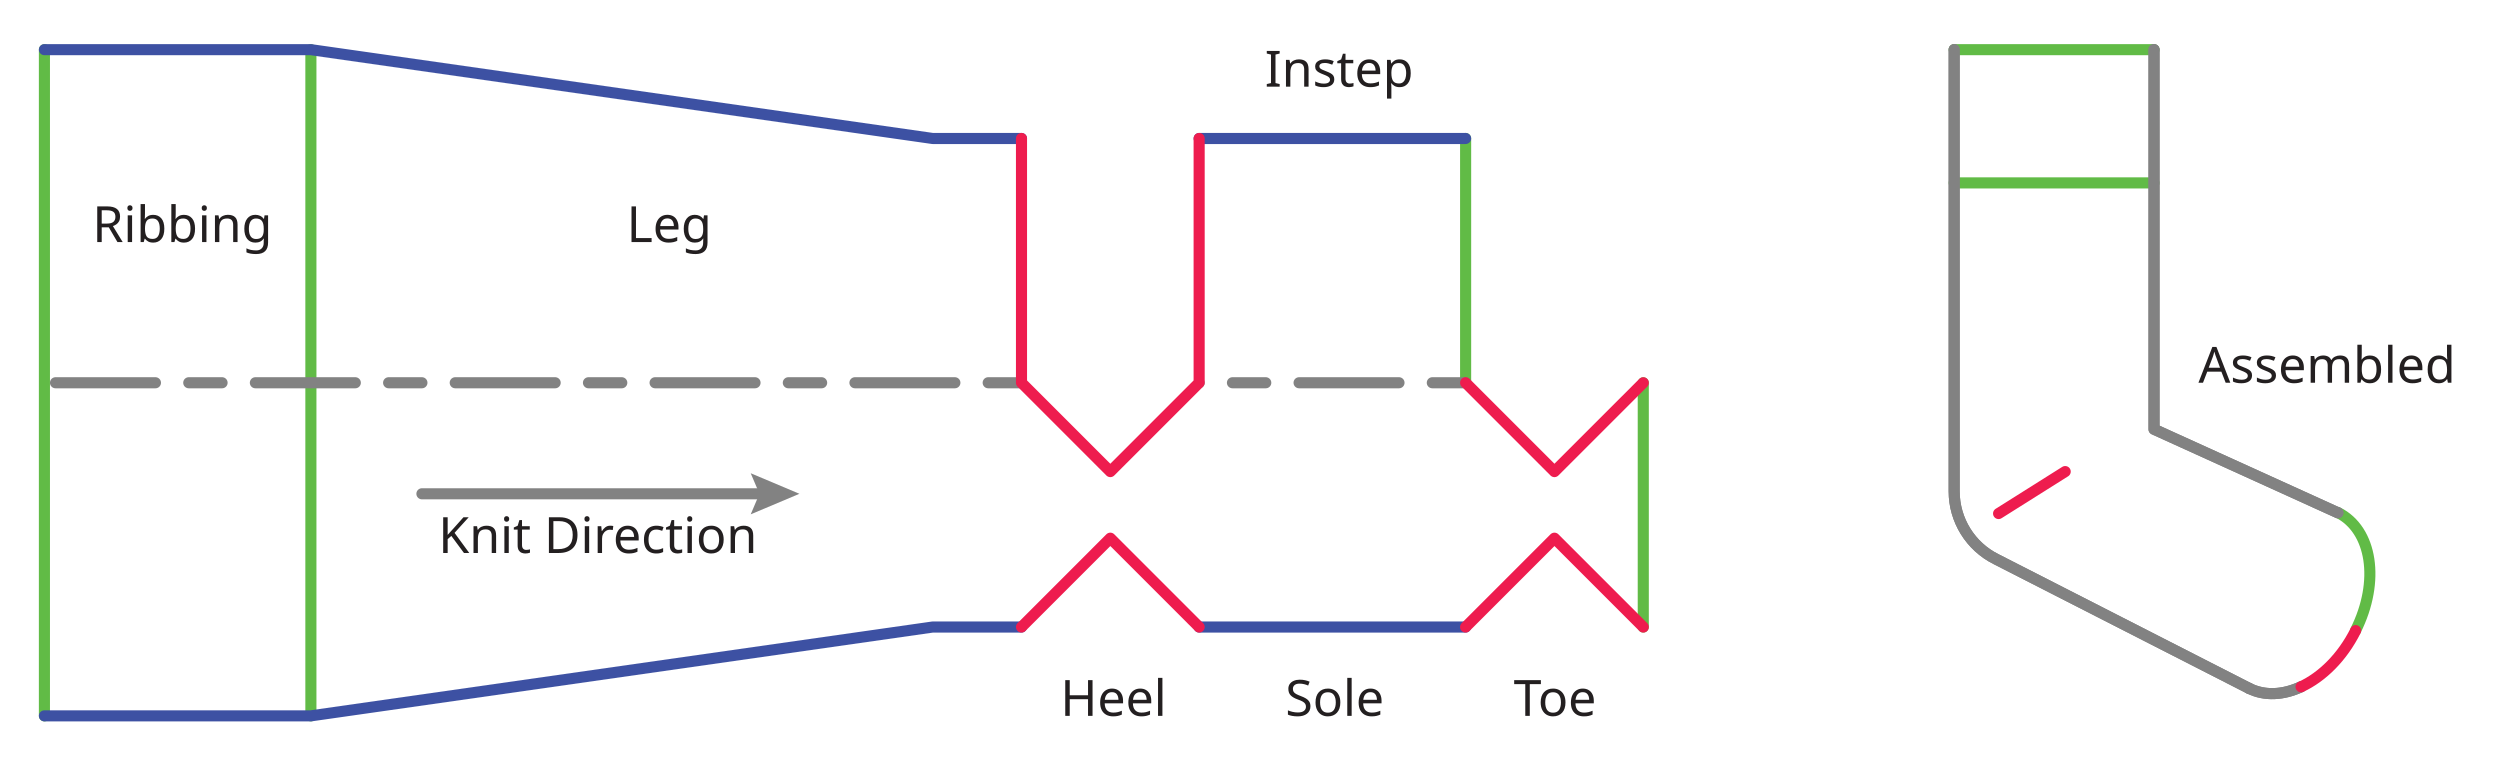
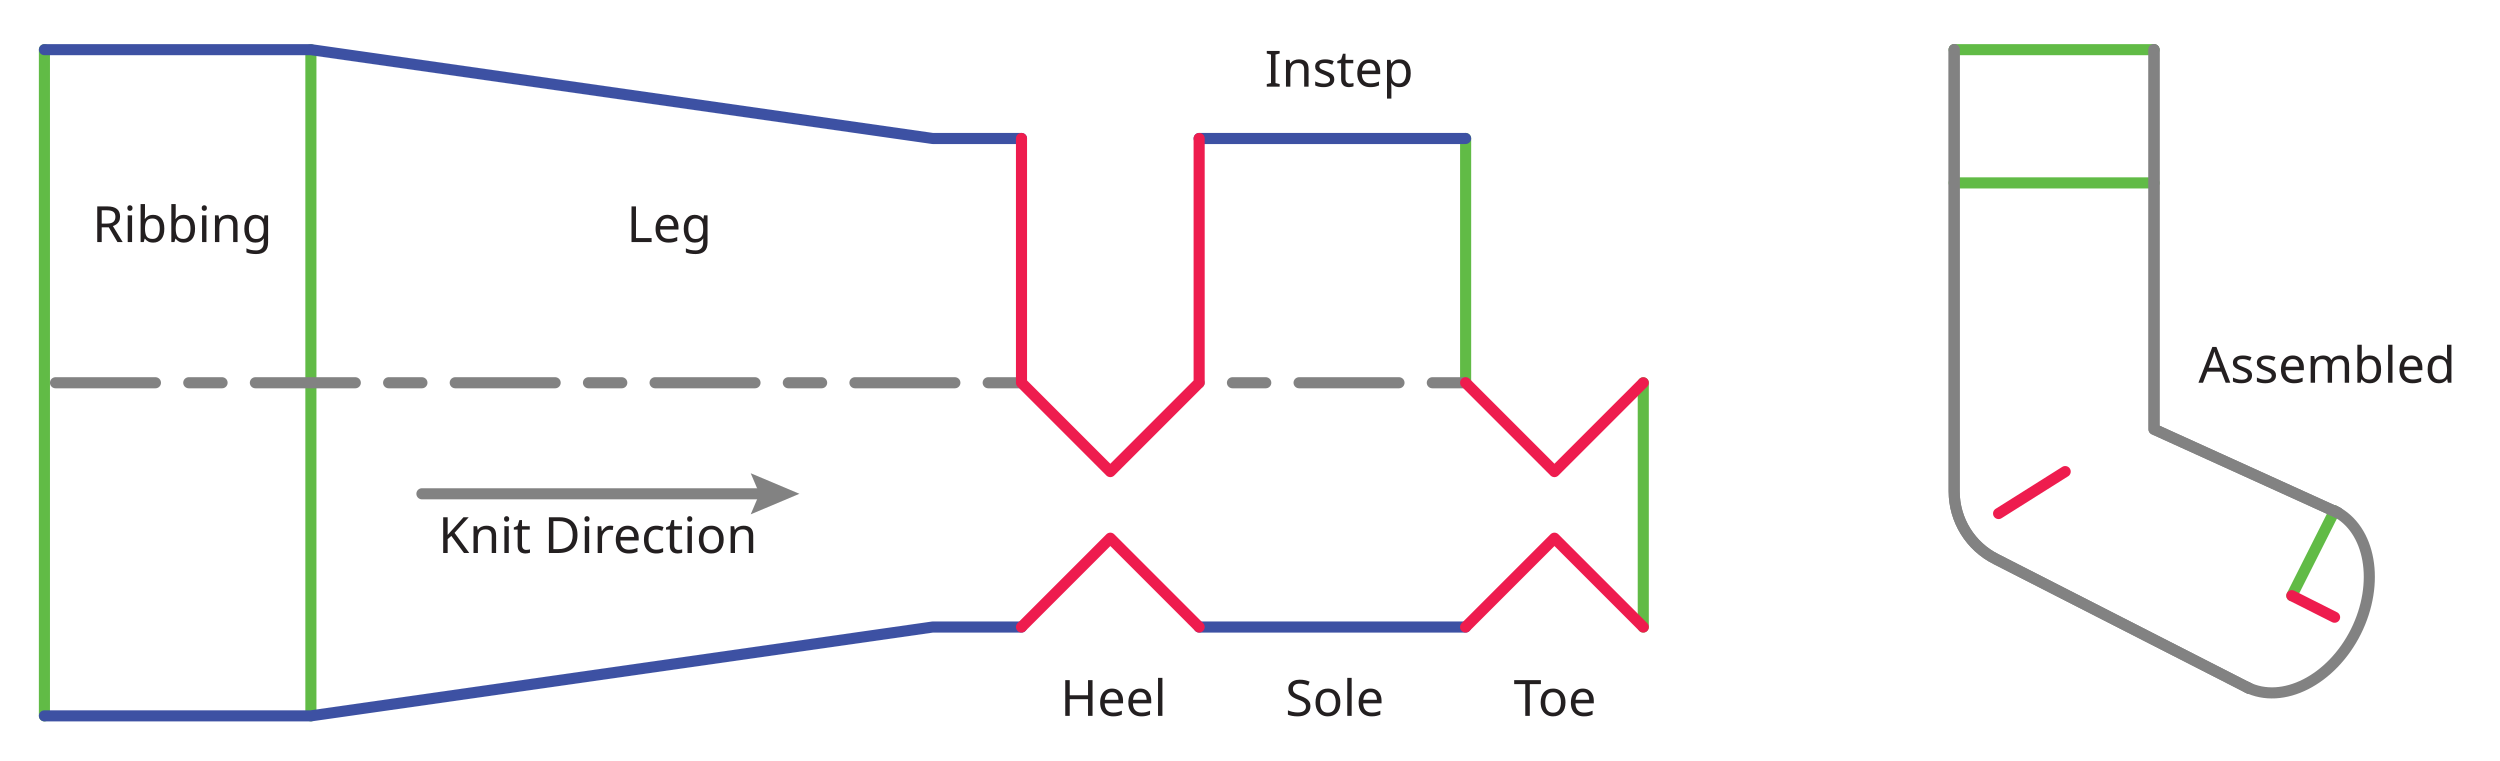
<svg xmlns="http://www.w3.org/2000/svg" id="Layer_1" width="900.641" height="273.89" version="1.1" viewBox="0 0 900.641 273.89">
  <g id="Layer_4">
    <g>
      <line x1="592" y1="225.89" x2="592" y2="137.901" style="fill: none; stroke: #61bb46; stroke-linecap: round; stroke-linejoin: round; stroke-width: 4px;" />
      <line x1="16" y1="17.89" x2="16" y2="257.89" style="fill: none; stroke: #61bb46; stroke-linecap: round; stroke-linejoin: round; stroke-width: 4px;" />
      <line x1="112" y1="17.89" x2="112" y2="257.89" style="fill: none; stroke: #61bb46; stroke-linecap: round; stroke-linejoin: round; stroke-width: 4px;" />
      <line x1="528" y1="137.89" x2="528" y2="49.89" style="fill: none; stroke: #61bb46; stroke-linecap: round; stroke-linejoin: round; stroke-width: 4px;" />
      <line x1="776" y1="65.89" x2="704" y2="65.89" style="fill: none; stroke: #61bb46; stroke-linecap: round; stroke-linejoin: round; stroke-width: 4px;" />
      <line x1="776" y1="17.89" x2="704" y2="17.89" style="fill: none; stroke: #61bb46; stroke-linecap: round; stroke-linejoin: round; stroke-width: 4px;" />
    </g>
-     <path d="M842.235,184.64c12.371,6.186,15.237,24.777,6.4,42.45" style="fill: none; stroke: #61bb46; stroke-linecap: round; stroke-linejoin: round; stroke-width: 4px;" />
+     <line x1="841.05" y1="184.047" x2="825.647" y2="214.596" style="fill: none; stroke: #61bb46; stroke-linecap: round; stroke-linejoin: round; stroke-width: 4px;" />
  </g>
  <g id="Layer_11" data-name="Layer_1">
    <line x1="368" y1="137.89" x2="16" y2="137.89" style="fill: none; stroke: #828282; stroke-dasharray: 12 12 36 12; stroke-linecap: round; stroke-linejoin: round; stroke-width: 4px;" />
    <line x1="528" y1="137.89" x2="432" y2="137.89" style="fill: none; stroke: #828282; stroke-dasharray: 12 12 36 12; stroke-linecap: round; stroke-linejoin: round; stroke-width: 4px;" />
    <g>
      <line x1="152" y1="177.89" x2="276.061" y2="177.89" style="fill: none; stroke: #828282; stroke-linecap: round; stroke-linejoin: round; stroke-width: 4px;" />
      <polygon points="270.443 185.296 273.59 177.89 270.443 170.484 288 177.89 270.443 185.296" style="fill: #828282;" />
    </g>
  </g>
  <g id="Layer_6">
    <g>
      <polyline points="776 17.89 776 154.64 842.235 184.727" style="fill: none; stroke: #828282; stroke-linecap: round; stroke-linejoin: round; stroke-width: 4px;" />
      <path d="M704,17.89v159.116c0,10.348,5.846,19.808,15.102,24.435l91.133,46.536" style="fill: none; stroke: #828282; stroke-linecap: round; stroke-linejoin: round; stroke-width: 4px;" />
-       <path d="M828.967,247.425c-6.412,2.969-13.075,3.38-18.731.552" style="fill: none; stroke: #828282; stroke-linecap: round; stroke-linejoin: round; stroke-width: 4px;" />
    </g>
    <g>
-       <polyline points="776 17.89 776 154.64 842.235 184.727" style="fill: none; stroke: #828282; stroke-linecap: round; stroke-linejoin: round; stroke-width: 4px;" />
-       <path d="M704,17.89v159.116c0,10.348,5.846,19.808,15.102,24.435l91.133,46.536" style="fill: none; stroke: #828282; stroke-linecap: round; stroke-linejoin: round; stroke-width: 4px;" />
-       <path d="M828.967,247.425c-6.412,2.969-13.075,3.38-18.731.552" style="fill: none; stroke: #828282; stroke-linecap: round; stroke-linejoin: round; stroke-width: 4px;" />
+       <g>
+         <polyline points="776 17.89 776 154.64 842.235 184.727" style="fill: none; stroke: #828282; stroke-linecap: round; stroke-linejoin: round; stroke-width: 4px;" />
+         <path d="M704,17.89v159.116c0,10.348,5.846,19.808,15.102,24.435l91.133,46.536" style="fill: none; stroke: #828282; stroke-linecap: round; stroke-linejoin: round; stroke-width: 4px;" />
+       </g>
+       <path d="M809.328,247.506c13.002,6.5,30.659-2.467,39.437-20.028l-.067.134c8.778-17.561,5.354-37.065-7.648-43.565" style="fill: none; stroke: #828282; stroke-linecap: round; stroke-linejoin: round; stroke-width: 4px;" />
    </g>
  </g>
  <g id="Layer_5">
    <g style="isolation: isolate;">
      <text transform="translate(545.3047 257.89)" style="fill: #231f20; font-family: SegoeUI, 'Segoe UI'; font-size: 18px; isolation: isolate;">
        <tspan x="0" y="0">Toe</tspan>
      </text>
    </g>
    <g style="isolation: isolate;">
      <text transform="translate(382.0176 257.8897)" style="fill: #231f20; font-family: SegoeUI, 'Segoe UI'; font-size: 18px; isolation: isolate;">
        <tspan x="0" y="0">Heel</tspan>
      </text>
    </g>
    <g style="isolation: isolate;">
      <text transform="translate(455.6455 31.21417)" style="fill: #231f20; font-family: SegoeUI, 'Segoe UI'; font-size: 18px; isolation: isolate;">
        <tspan x="0" y="0">Instep</tspan>
      </text>
    </g>
    <g style="isolation: isolate;">
      <text transform="translate(225.7573 87.21405)" style="fill: #231f20; font-family: SegoeUI, 'Segoe UI'; font-size: 18px; isolation: isolate;">
        <tspan x="0" y="0">Leg</tspan>
      </text>
    </g>
    <g style="isolation: isolate;">
      <text transform="translate(157.912 199.2139)" style="fill: #231f20; font-family: SegoeUI, 'Segoe UI'; font-size: 18px; isolation: isolate;">
        <tspan x="0" y="0">Knit Direction</tspan>
      </text>
    </g>
    <g style="isolation: isolate;">
      <text transform="translate(33.28215 87.21405)" style="fill: #231f20; font-family: SegoeUI, 'Segoe UI'; font-size: 18px; isolation: isolate;">
        <tspan x="0" y="0">Ribbing</tspan>
      </text>
    </g>
    <g style="isolation: isolate;">
      <text transform="translate(792 137.8899)" style="fill: #231f20; font-family: SegoeUI, 'Segoe UI'; font-size: 18px; isolation: isolate;">
        <tspan x="0" y="0">Assembled</tspan>
      </text>
    </g>
    <g style="isolation: isolate;">
      <text transform="translate(463.0591 257.8897)" style="fill: #231f20; font-family: SegoeUI, 'Segoe UI'; font-size: 18px; isolation: isolate;">
        <tspan x="0" y="0">Sole</tspan>
      </text>
    </g>
  </g>
  <g id="Layer_3">
    <g>
      <polyline points="368 49.89 336 49.89 112 17.89 16 17.89" style="fill: none; stroke: #3d51a3; stroke-linecap: round; stroke-linejoin: round; stroke-width: 4px;" />
      <line x1="528" y1="49.89" x2="432" y2="49.89" style="fill: none; stroke: #3d51a3; stroke-linecap: round; stroke-linejoin: round; stroke-width: 4px;" />
      <line x1="432" y1="225.89" x2="528" y2="225.89" style="fill: none; stroke: #3d51a3; stroke-linecap: round; stroke-linejoin: round; stroke-width: 4px;" />
      <polyline points="16 257.89 112 257.89 336 225.89 368 225.89" style="fill: none; stroke: #3d51a3; stroke-linecap: round; stroke-linejoin: round; stroke-width: 4px;" />
    </g>
  </g>
  <g id="Layer_2">
    <g>
      <polyline points="432 49.89 432 137.89 400 169.89 368 137.89 368 49.89" style="fill: none; stroke: #ee1c4e; stroke-linecap: round; stroke-linejoin: round; stroke-width: 4px;" />
      <polyline points="592 137.901 560 169.89 528 137.89" style="fill: none; stroke: #ee1c4e; stroke-linecap: round; stroke-linejoin: round; stroke-width: 4px;" />
      <polyline points="528 225.89 560 193.89 592 225.89" style="fill: none; stroke: #ee1c4e; stroke-linecap: round; stroke-linejoin: round; stroke-width: 4px;" />
      <polyline points="368 225.89 400 193.89 432 225.89" style="fill: none; stroke: #ee1c4e; stroke-linecap: round; stroke-linejoin: round; stroke-width: 4px;" />
      <line x1="720" y1="185.001" x2="744" y2="169.89" style="fill: none; stroke: #ee1c4e; stroke-linecap: round; stroke-linejoin: round; stroke-width: 4px;" />
-       <path d="M848.635,227.177c-4.797,9.593-12.055,16.723-19.669,20.248" style="fill: none; stroke: #ee1c4e; stroke-linecap: round; stroke-linejoin: round; stroke-width: 4px;" />
    </g>
+     <line x1="825.647" y1="214.596" x2="841.05" y2="222.36" style="fill: none; stroke: #ee1c4e; stroke-linecap: round; stroke-linejoin: round; stroke-width: 4px;" />
  </g>
</svg>
